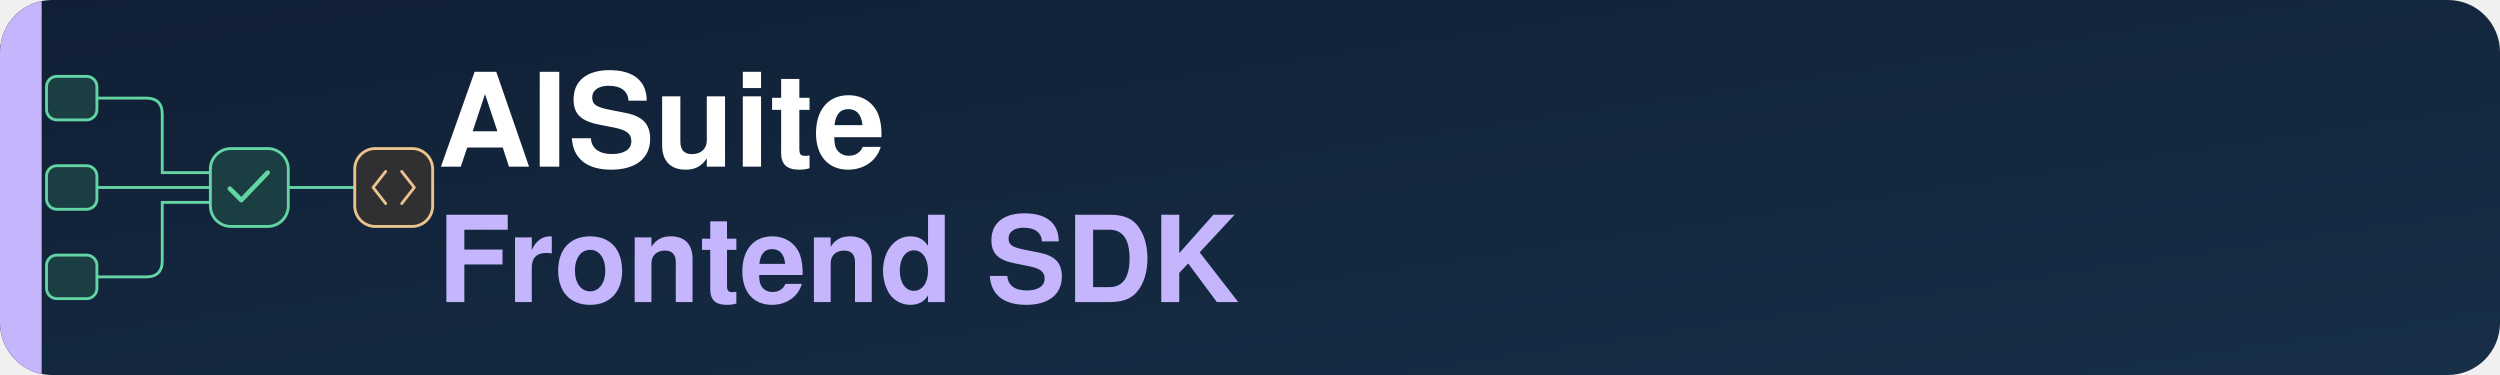
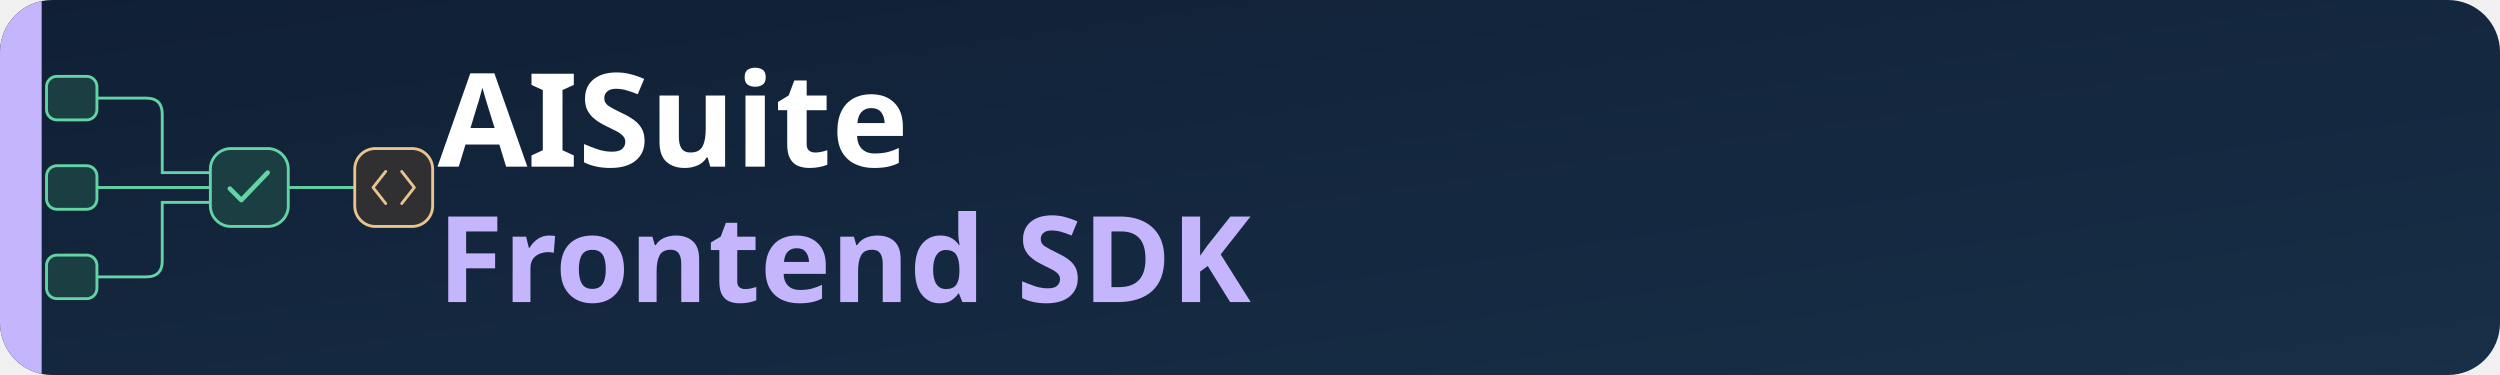
<svg xmlns="http://www.w3.org/2000/svg" width="480" height="72" viewBox="0 0 480 72" role="img" aria-label="AISuite — Frontend SDK">
  <defs>
    <linearGradient id="background" x2="1" y2="1">
      <stop stop-color="#101f35" />
      <stop offset="1" stop-color="#172f47" />
    </linearGradient>
    <clipPath id="rounded">
      <rect width="480" height="72" rx="10" />
    </clipPath>
  </defs>
  <g clip-path="url(#rounded)">
    <rect width="480" height="72" fill="url(#background)" />
    <rect width="8" height="72" fill="#c4b5fd" />
  </g>
  <g transform="translate(46 36) scale(0.22) translate(-1039.5 -160)">
    <g fill="none" stroke="#63d5a5" stroke-width="2.5">
      <path d="M915 82h43q14 0 14 14v51h42M915 160h99M915 238h43q14 0 14-14v-51h42M1082 160h58" />
      <rect x="871" y="63" width="44" height="38" rx="9" fill="#1b3e43" />
      <rect x="871" y="141" width="44" height="38" rx="9" fill="#1b3e43" />
      <rect x="871" y="219" width="44" height="38" rx="9" fill="#1b3e43" />
      <rect x="1014" y="126" width="68" height="68" rx="18" fill="#1b3e43" />
      <path d="m1031 161 10 10 23-24" stroke-width="4" stroke-linecap="round" stroke-linejoin="round" />
      <rect x="1140" y="126" width="68" height="68" rx="18" fill="#302f32" stroke="#eac48c" />
      <path d="m1167 146-11 14 11 14m14-28 11 14-11 14" stroke="#eac48c" stroke-linecap="round" stroke-linejoin="round" />
    </g>
  </g>
-   <text x="84" y="32" font-family="Segoe UI,Helvetica,Arial,sans-serif" font-size="25" font-weight="700" fill="#ffffff">AISuite</text>
-   <text x="84" y="58" text-anchor="start" font-family="Segoe UI,Helvetica,Arial,sans-serif" font-size="23" font-weight="600" fill="#c4b5fd">Frontend SDK</text>
+   <text x="84" y="32" font-family="-apple-system, &quot;Segoe UI&quot;, &quot;Noto Sans&quot;, Helvetica, Arial, sans-serif" font-size="25" font-weight="700" fill="#ffffff">AISuite</text>
+   <text x="84" y="58" text-anchor="start" font-family="-apple-system, &quot;Segoe UI&quot;, &quot;Noto Sans&quot;, Helvetica, Arial, sans-serif" font-size="23" font-weight="600" fill="#c4b5fd">Frontend SDK</text>
</svg>
